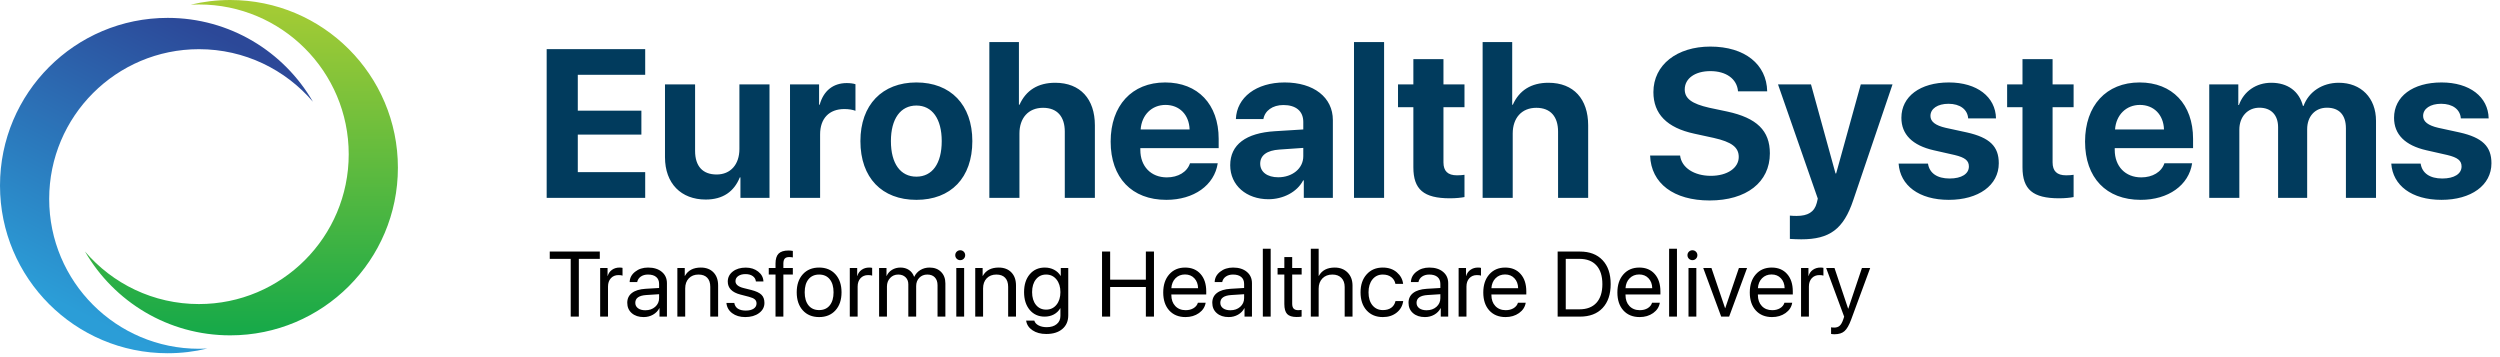
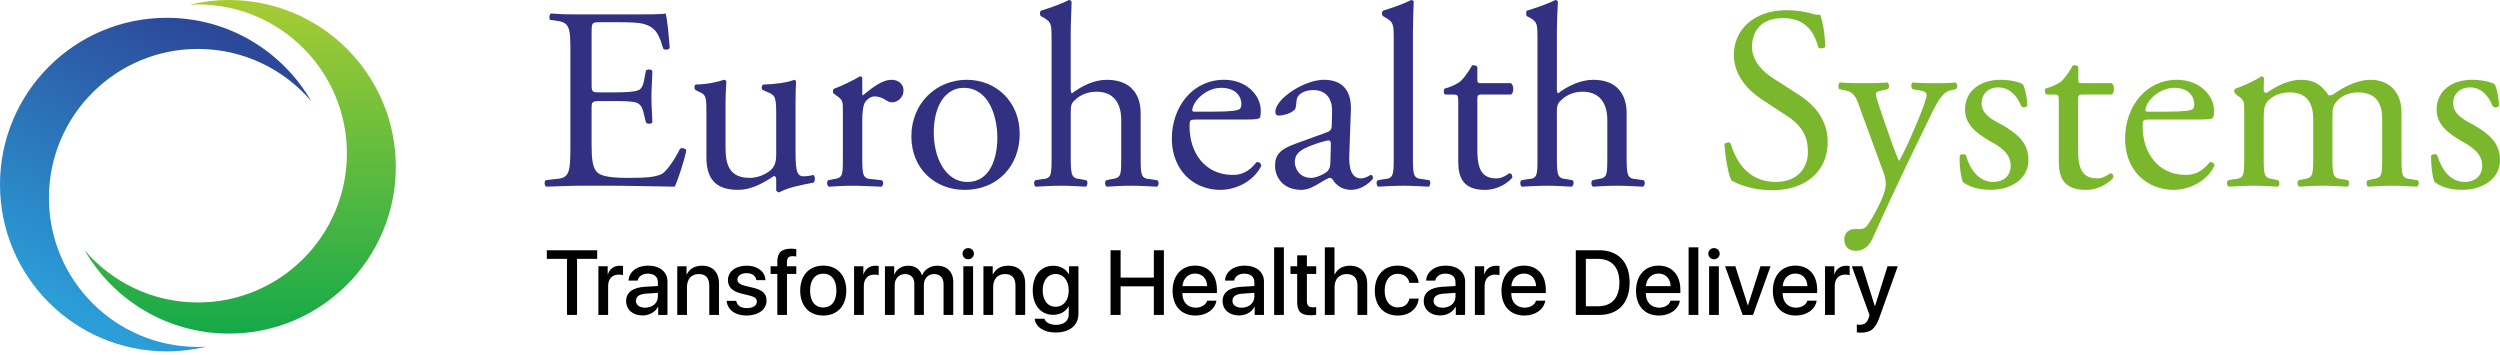
- <svg xmlns="http://www.w3.org/2000/svg" width="379" height="54" viewBox="0 0 379 54" fill="none">
-   <path d="M97.812 26.094L87.594 26.094V20.406L97.234 20.406V16.781L87.594 16.781V11.344L97.812 11.344V7.453L82.875 7.453V30L97.812 30V26.094ZM116.656 12.797H112.094V22.594C112.094 24.922 110.766 26.453 108.641 26.453C106.531 26.453 105.375 25.203 105.375 22.875V12.797H100.812V23.828C100.812 27.828 103.266 30.25 106.984 30.25C109.594 30.25 111.281 29.047 112.156 26.891H112.25V30L116.656 30V12.797ZM119.766 30H124.328V20.375C124.328 17.969 125.688 16.531 128 16.531C128.672 16.531 129.297 16.641 129.688 16.797V12.766C129.359 12.656 128.891 12.594 128.359 12.594C126.328 12.594 124.844 13.75 124.266 15.875H124.172V12.797H119.766V30ZM138.922 30.297C144.141 30.297 147.406 26.969 147.406 21.391C147.406 15.875 144.109 12.5 138.922 12.5C133.75 12.5 130.438 15.891 130.438 21.391C130.438 26.953 133.703 30.297 138.922 30.297ZM138.922 26.781C136.516 26.781 135.062 24.812 135.062 21.391C135.062 18.016 136.516 16 138.922 16C141.312 16 142.766 18 142.766 21.391C142.766 24.812 141.328 26.781 138.922 26.781ZM149.984 30H154.547V20.234C154.547 17.922 155.875 16.344 158.125 16.344C160.297 16.344 161.422 17.703 161.422 19.953V30H165.984V19C165.984 15.016 163.781 12.547 159.969 12.547C157.344 12.547 155.531 13.703 154.562 15.875H154.469V6.375L149.984 6.375V30ZM176.688 15.906C178.797 15.906 180.266 17.375 180.344 19.625H172.922C173.078 17.422 174.609 15.906 176.688 15.906ZM180.406 24.75C179.969 26.078 178.609 26.891 176.891 26.891C174.484 26.891 172.875 25.219 172.875 22.734V22.453L184.75 22.453V21.047C184.75 15.812 181.594 12.5 176.641 12.5C171.594 12.5 168.375 16 168.375 21.469C168.375 26.938 171.578 30.297 176.812 30.297C181 30.297 184.109 28.078 184.609 24.75L180.406 24.75ZM193.781 26.875C192.125 26.875 191.047 26.078 191.047 24.812C191.047 23.547 192.062 22.797 193.969 22.672L197.578 22.422V23.688C197.578 25.562 195.891 26.875 193.781 26.875ZM192.297 30.203C194.5 30.203 196.625 29.141 197.562 27.344H197.656V30H202.062V18.203C202.062 14.766 199.172 12.5 194.75 12.5C190.453 12.5 187.484 14.766 187.359 18.047H191.531C191.75 16.797 192.906 15.922 194.562 15.922C196.438 15.922 197.578 16.828 197.578 18.484V19.625L193.281 19.891C188.891 20.156 186.5 21.922 186.5 25.047C186.5 28.125 188.984 30.203 192.297 30.203ZM205.266 30H209.828V6.375L205.266 6.375V30ZM214.266 8.969V12.797H211.938V16.25H214.266V25.359C214.266 28.719 215.828 30.062 219.812 30.062C220.734 30.062 221.547 29.969 222.016 29.875V26.5C221.734 26.547 221.281 26.578 220.875 26.578C219.484 26.578 218.828 25.938 218.828 24.609V16.25H222.016V12.797L218.828 12.797V8.969H214.266ZM224.766 30H229.328V20.234C229.328 17.922 230.656 16.344 232.906 16.344C235.078 16.344 236.203 17.703 236.203 19.953V30H240.766V19C240.766 15.016 238.562 12.547 234.75 12.547C232.125 12.547 230.312 13.703 229.344 15.875H229.25V6.375L224.766 6.375V30ZM250.156 23.578C250.297 27.812 253.75 30.391 259.172 30.391C264.766 30.391 268.312 27.625 268.312 23.25C268.312 19.812 266.344 17.875 261.828 16.906L259.094 16.328C256.5 15.734 255.406 14.953 255.406 13.562C255.406 11.891 256.969 10.781 259.297 10.781C261.656 10.781 263.328 11.938 263.484 13.844H267.906C267.828 9.766 264.531 7.062 259.281 7.062C254.25 7.062 250.656 9.812 250.656 13.969C250.656 17.266 252.703 19.375 256.859 20.266L259.797 20.906C262.516 21.516 263.594 22.328 263.594 23.797C263.594 25.453 261.875 26.656 259.359 26.656C256.859 26.656 254.922 25.438 254.703 23.578H250.156ZM273.078 36.281C277.375 36.281 279.484 34.734 280.953 30.344L286.906 12.797L282.094 12.797L278.359 26.297H278.266L274.547 12.797L269.547 12.797L275.578 30.109L275.422 30.766C275.062 32.141 274.078 32.734 272.375 32.734C272.188 32.734 271.5 32.719 271.344 32.688V36.219C271.516 36.25 272.906 36.281 273.078 36.281ZM288.25 17.859C288.25 20.375 289.922 22.047 293.156 22.781L296.328 23.5C297.891 23.875 298.484 24.344 298.484 25.234C298.484 26.359 297.375 27.062 295.562 27.062C293.672 27.062 292.5 26.25 292.281 24.797L287.828 24.797C288.062 28.109 290.906 30.297 295.438 30.297C299.938 30.297 303.016 28.094 303.016 24.75C303.016 22.188 301.641 20.859 298.188 20.078L294.953 19.375C293.406 19.016 292.656 18.438 292.656 17.578C292.656 16.469 293.75 15.734 295.391 15.734C297.141 15.734 298.281 16.594 298.375 17.953H302.594C302.531 14.672 299.703 12.5 295.453 12.5C291.094 12.5 288.25 14.625 288.25 17.859ZM306.609 8.969V12.797H304.281V16.25H306.609V25.359C306.609 28.719 308.172 30.062 312.156 30.062C313.078 30.062 313.891 29.969 314.359 29.875V26.5C314.078 26.547 313.625 26.578 313.219 26.578C311.828 26.578 311.172 25.938 311.172 24.609V16.25L314.359 16.25V12.797H311.172V8.969L306.609 8.969ZM324.406 15.906C326.516 15.906 327.984 17.375 328.062 19.625H320.641C320.797 17.422 322.328 15.906 324.406 15.906ZM328.125 24.75C327.688 26.078 326.328 26.891 324.609 26.891C322.203 26.891 320.594 25.219 320.594 22.734V22.453H332.469V21.047C332.469 15.812 329.312 12.5 324.359 12.5C319.312 12.5 316.094 16 316.094 21.469C316.094 26.938 319.297 30.297 324.531 30.297C328.719 30.297 331.828 28.078 332.328 24.75H328.125ZM334.922 30L339.484 30V19.656C339.484 17.703 340.734 16.328 342.531 16.328C344.297 16.328 345.359 17.438 345.359 19.281V30H349.766V19.594C349.766 17.641 350.969 16.328 352.766 16.328C354.625 16.328 355.641 17.438 355.641 19.453V30L360.203 30V18.312C360.203 14.844 357.938 12.547 354.562 12.547C352.062 12.547 350 13.906 349.219 16.062H349.125C348.547 13.812 346.797 12.547 344.328 12.547C342.031 12.547 340.156 13.844 339.422 15.922H339.328V12.797H334.922V30ZM362.938 17.859C362.938 20.375 364.609 22.047 367.844 22.781L371.016 23.5C372.578 23.875 373.172 24.344 373.172 25.234C373.172 26.359 372.062 27.062 370.25 27.062C368.359 27.062 367.188 26.25 366.969 24.797H362.516C362.75 28.109 365.594 30.297 370.125 30.297C374.625 30.297 377.703 28.094 377.703 24.75C377.703 22.188 376.328 20.859 372.875 20.078L369.641 19.375C368.094 19.016 367.344 18.438 367.344 17.578C367.344 16.469 368.438 15.734 370.078 15.734C371.828 15.734 372.969 16.594 373.062 17.953H377.281C377.219 14.672 374.391 12.5 370.141 12.5C365.781 12.5 362.938 14.625 362.938 17.859Z" fill="#013B5D" />
-   <path fill-rule="evenodd" clip-rule="evenodd" d="M47.442 15.427C43.277 10.549 37.082 7.456 30.165 7.456C17.624 7.456 7.457 17.623 7.457 30.164C7.457 42.706 17.624 52.873 30.165 52.873C30.586 52.873 31.005 52.861 31.42 52.839C29.496 53.304 27.487 53.551 25.42 53.551C11.381 53.551 0 42.17 0 28.131C0 14.092 11.381 2.711 25.42 2.711C34.831 2.711 43.047 7.826 47.442 15.427Z" fill="url(#paint0_linear)" />
-   <path fill-rule="evenodd" clip-rule="evenodd" d="M12.88 38.123C17.045 43.002 23.24 46.095 30.157 46.095C42.699 46.095 52.866 35.928 52.866 23.386C52.866 10.845 42.699 0.678 30.157 0.678C29.736 0.678 29.318 0.69 28.902 0.712C30.826 0.247 32.836 -8.01086e-05 34.903 -8.01086e-05C48.941 -8.01086e-05 60.322 11.381 60.322 25.42C60.322 39.459 48.941 50.839 34.903 50.839C25.491 50.839 17.274 45.724 12.88 38.123Z" fill="url(#paint1_linear)" />
-   <path d="M87.751 48H86.52V39.243H83.342V38.136H90.93V39.243H87.751V48ZM90.984 48V40.631H92.106V41.827H92.133C92.242 41.44 92.459 41.132 92.782 40.904C93.106 40.676 93.484 40.562 93.917 40.562C94.104 40.562 94.257 40.578 94.375 40.61V41.786C94.247 41.731 94.042 41.704 93.76 41.704C93.281 41.704 92.896 41.864 92.605 42.183C92.317 42.502 92.174 42.921 92.174 43.44V48H90.984ZM97.834 47.036C98.436 47.036 98.932 46.863 99.324 46.517C99.721 46.166 99.919 45.726 99.919 45.197V44.602L97.991 44.726C96.87 44.794 96.31 45.188 96.31 45.908C96.31 46.25 96.446 46.523 96.72 46.728C96.998 46.934 97.369 47.036 97.834 47.036ZM97.581 48.068C96.834 48.068 96.232 47.87 95.776 47.474C95.321 47.077 95.093 46.553 95.093 45.901C95.093 45.268 95.33 44.771 95.804 44.411C96.278 44.047 96.961 43.837 97.855 43.782L99.919 43.659V43.044C99.919 42.588 99.773 42.237 99.481 41.991C99.19 41.745 98.773 41.622 98.231 41.622C97.802 41.622 97.44 41.725 97.144 41.93C96.852 42.135 96.67 42.41 96.597 42.757H95.455C95.473 42.137 95.749 41.617 96.282 41.198C96.815 40.774 97.469 40.562 98.244 40.562C99.115 40.562 99.81 40.779 100.329 41.212C100.849 41.64 101.108 42.217 101.108 42.941V48H99.981V46.722H99.953C99.743 47.132 99.424 47.46 98.996 47.706C98.568 47.948 98.096 48.068 97.581 48.068ZM102.688 48V40.631H103.809V41.827H103.836C104.305 40.984 105.107 40.562 106.242 40.562C107.053 40.562 107.694 40.806 108.163 41.294C108.632 41.777 108.867 42.438 108.867 43.276V48H107.678V43.481C107.678 42.88 107.523 42.42 107.213 42.101C106.908 41.782 106.465 41.622 105.887 41.622C105.281 41.622 104.793 41.813 104.424 42.196C104.059 42.579 103.877 43.087 103.877 43.721V48H102.688ZM110.33 42.688C110.33 42.069 110.583 41.56 111.089 41.164C111.599 40.768 112.256 40.569 113.058 40.569C113.805 40.569 114.432 40.77 114.938 41.171C115.448 41.567 115.715 42.069 115.737 42.675H114.596C114.559 42.328 114.4 42.055 114.117 41.855C113.835 41.654 113.468 41.554 113.017 41.554C112.561 41.554 112.194 41.652 111.916 41.848C111.638 42.044 111.499 42.303 111.499 42.627C111.499 43.119 111.914 43.468 112.743 43.673L113.864 43.953C114.607 44.14 115.129 44.382 115.43 44.678C115.735 44.969 115.888 45.384 115.888 45.922C115.888 46.551 115.614 47.066 115.067 47.467C114.525 47.868 113.828 48.068 112.976 48.068C112.183 48.068 111.524 47.872 111 47.48C110.476 47.084 110.184 46.567 110.125 45.929L111.321 45.929C111.381 46.302 111.558 46.59 111.854 46.79C112.155 46.986 112.556 47.084 113.058 47.084C113.559 47.084 113.955 46.988 114.247 46.797C114.543 46.601 114.691 46.337 114.691 46.004C114.691 45.744 114.605 45.539 114.432 45.389C114.258 45.234 113.962 45.102 113.543 44.992L112.251 44.657C110.97 44.325 110.33 43.668 110.33 42.688ZM117.569 48V41.615H116.544V40.631H117.569V39.947C117.569 39.264 117.724 38.765 118.034 38.45C118.349 38.136 118.848 37.978 119.531 37.978C119.75 37.978 119.971 37.999 120.194 38.04V39.024C120.026 38.988 119.841 38.97 119.641 38.97C119.331 38.97 119.107 39.047 118.971 39.202C118.834 39.352 118.763 39.601 118.759 39.947V40.631H120.194V41.615H118.759V48H117.569ZM126.654 47.05C126.039 47.729 125.214 48.068 124.18 48.068C123.145 48.068 122.32 47.729 121.705 47.05C121.09 46.371 120.782 45.459 120.782 44.315C120.782 43.172 121.09 42.26 121.705 41.581C122.32 40.902 123.145 40.562 124.18 40.562C125.214 40.562 126.039 40.902 126.654 41.581C127.27 42.26 127.577 43.172 127.577 44.315C127.577 45.459 127.27 46.371 126.654 47.05ZM124.18 47.009C124.868 47.009 125.403 46.772 125.786 46.298C126.174 45.819 126.367 45.158 126.367 44.315C126.367 43.468 126.174 42.807 125.786 42.333C125.403 41.859 124.868 41.622 124.18 41.622C123.492 41.622 122.954 41.861 122.566 42.34C122.184 42.814 121.992 43.472 121.992 44.315C121.992 45.158 122.186 45.819 122.573 46.298C122.961 46.772 123.496 47.009 124.18 47.009ZM128.828 48V40.631H129.949V41.827H129.977C130.086 41.44 130.302 41.132 130.626 40.904C130.95 40.676 131.328 40.562 131.761 40.562C131.948 40.562 132.1 40.578 132.219 40.61V41.786C132.091 41.731 131.886 41.704 131.604 41.704C131.125 41.704 130.74 41.864 130.448 42.183C130.161 42.502 130.018 42.921 130.018 43.44V48H128.828ZM133.271 48V40.631H134.393V41.827H134.42C134.593 41.435 134.864 41.128 135.233 40.904C135.607 40.676 136.033 40.562 136.512 40.562C137.008 40.562 137.437 40.683 137.797 40.925C138.157 41.166 138.417 41.51 138.576 41.957H138.604C138.813 41.52 139.123 41.178 139.533 40.932C139.943 40.685 140.406 40.562 140.921 40.562C141.65 40.562 142.231 40.781 142.664 41.219C143.102 41.656 143.32 42.24 143.32 42.969V48H142.131V43.242C142.131 42.732 141.994 42.335 141.721 42.053C141.452 41.766 141.071 41.622 140.579 41.622C140.087 41.622 139.681 41.786 139.362 42.114C139.048 42.442 138.891 42.859 138.891 43.365V48H137.701V43.099C137.701 42.652 137.56 42.294 137.277 42.025C136.999 41.757 136.63 41.622 136.17 41.622C135.678 41.622 135.27 41.795 134.946 42.142C134.623 42.483 134.461 42.912 134.461 43.427V48H133.271ZM144.975 48V40.631H146.164V48H144.975ZM145.569 39.441C145.364 39.441 145.187 39.368 145.036 39.223C144.89 39.072 144.817 38.895 144.817 38.69C144.817 38.48 144.89 38.302 145.036 38.156C145.187 38.01 145.364 37.938 145.569 37.938C145.779 37.938 145.957 38.01 146.103 38.156C146.248 38.302 146.321 38.48 146.321 38.69C146.321 38.895 146.248 39.072 146.103 39.223C145.957 39.368 145.779 39.441 145.569 39.441ZM147.846 48V40.631H148.967V41.827H148.994C149.464 40.984 150.266 40.562 151.4 40.562C152.212 40.562 152.852 40.806 153.321 41.294C153.791 41.777 154.025 42.438 154.025 43.276V48H152.836V43.481C152.836 42.88 152.681 42.42 152.371 42.101C152.066 41.782 151.624 41.622 151.045 41.622C150.439 41.622 149.951 41.813 149.582 42.196C149.217 42.579 149.035 43.087 149.035 43.721V48H147.846ZM158.592 46.94C159.239 46.94 159.761 46.697 160.157 46.209C160.558 45.717 160.759 45.077 160.759 44.288C160.759 43.495 160.558 42.852 160.157 42.36C159.761 41.868 159.239 41.622 158.592 41.622C157.949 41.622 157.434 41.866 157.047 42.353C156.66 42.837 156.466 43.481 156.466 44.288C156.466 45.09 156.66 45.733 157.047 46.216C157.434 46.699 157.949 46.94 158.592 46.94ZM158.612 50.632C157.778 50.632 157.083 50.445 156.527 50.071C155.971 49.702 155.65 49.212 155.563 48.602H156.801C156.887 48.907 157.099 49.148 157.437 49.326C157.778 49.508 158.193 49.6 158.681 49.6C159.319 49.6 159.825 49.445 160.198 49.135C160.572 48.829 160.759 48.415 160.759 47.891V46.735H160.731C160.499 47.136 160.175 47.449 159.761 47.672C159.346 47.891 158.881 48 158.366 48C157.432 48 156.678 47.66 156.104 46.981C155.534 46.298 155.249 45.4 155.249 44.288C155.249 43.162 155.536 42.26 156.11 41.581C156.685 40.902 157.446 40.562 158.394 40.562C158.913 40.562 159.38 40.672 159.795 40.891C160.214 41.109 160.547 41.422 160.793 41.827H160.813V40.631H161.948V47.795C161.948 48.675 161.65 49.367 161.053 49.873C160.46 50.379 159.647 50.632 158.612 50.632ZM174.943 48H173.713V43.509H168.299V48H167.068V38.136H168.299V42.401H173.713V38.136H174.943V48ZM179.646 41.608C179.068 41.608 178.587 41.8 178.204 42.183C177.826 42.565 177.616 43.069 177.575 43.693H181.629C181.615 43.069 181.426 42.565 181.062 42.183C180.701 41.8 180.23 41.608 179.646 41.608ZM181.602 45.895H182.777C182.677 46.528 182.34 47.05 181.766 47.46C181.191 47.866 180.51 48.068 179.722 48.068C178.687 48.068 177.865 47.733 177.254 47.063C176.648 46.394 176.345 45.487 176.345 44.343C176.345 43.199 176.648 42.283 177.254 41.595C177.86 40.907 178.664 40.562 179.667 40.562C180.651 40.562 181.431 40.888 182.005 41.54C182.579 42.187 182.866 43.067 182.866 44.179V44.644H177.575V44.712C177.575 45.414 177.773 45.974 178.17 46.394C178.566 46.813 179.093 47.023 179.749 47.023C180.209 47.023 180.606 46.922 180.938 46.722C181.276 46.517 181.497 46.241 181.602 45.895ZM186.523 47.036C187.125 47.036 187.622 46.863 188.014 46.517C188.41 46.166 188.608 45.726 188.608 45.197V44.602L186.681 44.726C185.56 44.794 184.999 45.188 184.999 45.908C184.999 46.25 185.136 46.523 185.409 46.728C185.687 46.934 186.059 47.036 186.523 47.036ZM186.271 48.068C185.523 48.068 184.922 47.87 184.466 47.474C184.01 47.077 183.782 46.553 183.782 45.901C183.782 45.268 184.019 44.771 184.493 44.411C184.967 44.047 185.651 43.837 186.544 43.782L188.608 43.659V43.044C188.608 42.588 188.463 42.237 188.171 41.991C187.879 41.745 187.462 41.622 186.92 41.622C186.492 41.622 186.129 41.725 185.833 41.93C185.541 42.135 185.359 42.41 185.286 42.757H184.145C184.163 42.137 184.438 41.617 184.972 41.198C185.505 40.774 186.159 40.562 186.934 40.562C187.804 40.562 188.499 40.779 189.019 41.212C189.538 41.64 189.798 42.217 189.798 42.941V48H188.67V46.722H188.643C188.433 47.132 188.114 47.46 187.686 47.706C187.257 47.948 186.785 48.068 186.271 48.068ZM191.445 48V37.705H192.635V48H191.445ZM194.706 38.97L195.896 38.97V40.631L197.331 40.631V41.615L195.896 41.615V46.038C195.896 46.375 195.968 46.624 196.114 46.783C196.265 46.943 196.497 47.023 196.812 47.023C197.017 47.023 197.188 47.011 197.324 46.988V47.993C197.151 48.034 196.896 48.055 196.559 48.055C195.893 48.055 195.417 47.904 195.13 47.603C194.847 47.298 194.706 46.792 194.706 46.086V41.615H193.681V40.631H194.706V38.97ZM198.719 48V37.705H199.908V41.827H199.936C200.4 40.984 201.202 40.562 202.342 40.562C203.148 40.562 203.8 40.813 204.297 41.315C204.794 41.816 205.042 42.477 205.042 43.297V48H203.853V43.509C203.853 42.921 203.686 42.461 203.354 42.128C203.025 41.791 202.57 41.622 201.986 41.622C201.362 41.622 200.858 41.818 200.476 42.21C200.097 42.602 199.908 43.119 199.908 43.762V48L198.719 48ZM212.712 43.03H211.543C211.465 42.616 211.26 42.278 210.928 42.019C210.595 41.754 210.162 41.622 209.629 41.622C208.982 41.622 208.46 41.868 208.063 42.36C207.667 42.852 207.469 43.504 207.469 44.315C207.469 45.145 207.667 45.801 208.063 46.284C208.465 46.767 208.991 47.009 209.643 47.009C210.158 47.009 210.579 46.893 210.907 46.66C211.24 46.423 211.456 46.084 211.557 45.642H212.726C212.625 46.366 212.293 46.952 211.728 47.398C211.167 47.845 210.47 48.068 209.636 48.068C208.615 48.068 207.797 47.731 207.182 47.057C206.566 46.378 206.259 45.464 206.259 44.315C206.259 43.185 206.566 42.278 207.182 41.595C207.797 40.907 208.61 40.562 209.622 40.562C210.493 40.562 211.206 40.804 211.762 41.287C212.318 41.766 212.634 42.347 212.712 43.03ZM216.273 47.036C216.875 47.036 217.372 46.863 217.764 46.517C218.16 46.166 218.358 45.726 218.358 45.197V44.602L216.431 44.726C215.31 44.794 214.749 45.188 214.749 45.908C214.749 46.25 214.886 46.523 215.159 46.728C215.437 46.934 215.809 47.036 216.273 47.036ZM216.021 48.068C215.273 48.068 214.672 47.87 214.216 47.474C213.76 47.077 213.532 46.553 213.532 45.901C213.532 45.268 213.769 44.771 214.243 44.411C214.717 44.047 215.401 43.837 216.294 43.782L218.358 43.659V43.044C218.358 42.588 218.213 42.237 217.921 41.991C217.629 41.745 217.212 41.622 216.67 41.622C216.242 41.622 215.879 41.725 215.583 41.93C215.291 42.135 215.109 42.41 215.036 42.757H213.895C213.913 42.137 214.188 41.617 214.722 41.198C215.255 40.774 215.909 40.562 216.684 40.562C217.554 40.562 218.249 40.779 218.769 41.212C219.288 41.64 219.548 42.217 219.548 42.941V48H218.42V46.722H218.393C218.183 47.132 217.864 47.46 217.436 47.706C217.007 47.948 216.535 48.068 216.021 48.068ZM221.127 48V40.631H222.248V41.827H222.275C222.385 41.44 222.601 41.132 222.925 40.904C223.248 40.676 223.627 40.562 224.06 40.562C224.246 40.562 224.399 40.578 224.518 40.61V41.786C224.39 41.731 224.185 41.704 223.902 41.704C223.424 41.704 223.039 41.864 222.747 42.183C222.46 42.502 222.316 42.921 222.316 43.44V48H221.127ZM228.168 41.608C227.589 41.608 227.108 41.8 226.726 42.183C226.347 42.565 226.138 43.069 226.097 43.693H230.15C230.137 43.069 229.948 42.565 229.583 42.183C229.223 41.8 228.751 41.608 228.168 41.608ZM230.123 45.895H231.299C231.199 46.528 230.861 47.05 230.287 47.46C229.713 47.866 229.032 48.068 228.243 48.068C227.209 48.068 226.386 47.733 225.775 47.063C225.169 46.394 224.866 45.487 224.866 44.343C224.866 43.199 225.169 42.283 225.775 41.595C226.382 40.907 227.186 40.562 228.188 40.562C229.173 40.562 229.952 40.888 230.526 41.54C231.101 42.187 231.388 43.067 231.388 44.179V44.644H226.097V44.712C226.097 45.414 226.295 45.974 226.691 46.394C227.088 46.813 227.614 47.023 228.271 47.023C228.731 47.023 229.127 46.922 229.46 46.722C229.797 46.517 230.018 46.241 230.123 45.895ZM236.139 38.136L239.522 38.136C240.985 38.136 242.127 38.571 242.947 39.441C243.768 40.307 244.178 41.515 244.178 43.065C244.178 44.618 243.768 45.831 242.947 46.701C242.132 47.567 240.99 48 239.522 48H236.139V38.136ZM237.369 39.243V46.893H239.44C240.557 46.893 241.416 46.565 242.018 45.908C242.619 45.247 242.92 44.304 242.92 43.078C242.92 41.843 242.619 40.895 242.018 40.234C241.421 39.574 240.562 39.243 239.44 39.243H237.369ZM248.498 41.608C247.919 41.608 247.438 41.8 247.056 42.183C246.677 42.565 246.468 43.069 246.427 43.693H250.48C250.467 43.069 250.278 42.565 249.913 42.183C249.553 41.8 249.081 41.608 248.498 41.608ZM250.453 45.895H251.629C251.529 46.528 251.191 47.05 250.617 47.46C250.043 47.866 249.362 48.068 248.573 48.068C247.539 48.068 246.716 47.733 246.105 47.063C245.499 46.394 245.196 45.487 245.196 44.343C245.196 43.199 245.499 42.283 246.105 41.595C246.712 40.907 247.516 40.562 248.519 40.562C249.503 40.562 250.282 40.888 250.856 41.54C251.431 42.187 251.718 43.067 251.718 44.179V44.644H246.427V44.712C246.427 45.414 246.625 45.974 247.021 46.394C247.418 46.813 247.944 47.023 248.601 47.023C249.061 47.023 249.457 46.922 249.79 46.722C250.127 46.517 250.348 46.241 250.453 45.895ZM253.037 48V37.705H254.227V48H253.037ZM255.977 48V40.631H257.166V48H255.977ZM256.571 39.441C256.366 39.441 256.188 39.368 256.038 39.223C255.892 39.072 255.819 38.895 255.819 38.69C255.819 38.48 255.892 38.302 256.038 38.156C256.188 38.01 256.366 37.938 256.571 37.938C256.781 37.938 256.959 38.01 257.104 38.156C257.25 38.302 257.323 38.48 257.323 38.69C257.323 38.895 257.25 39.072 257.104 39.223C256.959 39.368 256.781 39.441 256.571 39.441ZM264.856 40.631L262.136 48H260.933L258.212 40.631H259.456L261.521 46.715H261.548L263.619 40.631H264.856ZM268.568 41.608C267.99 41.608 267.509 41.8 267.126 42.183C266.748 42.565 266.538 43.069 266.497 43.693H270.551C270.537 43.069 270.348 42.565 269.983 42.183C269.623 41.8 269.152 41.608 268.568 41.608ZM270.523 45.895H271.699C271.599 46.528 271.262 47.05 270.688 47.46C270.113 47.866 269.432 48.068 268.644 48.068C267.609 48.068 266.786 47.733 266.176 47.063C265.57 46.394 265.267 45.487 265.267 44.343C265.267 43.199 265.57 42.283 266.176 41.595C266.782 40.907 267.586 40.562 268.589 40.562C269.573 40.562 270.353 40.888 270.927 41.54C271.501 42.187 271.788 43.067 271.788 44.179V44.644H266.497V44.712C266.497 45.414 266.695 45.974 267.092 46.394C267.488 46.813 268.015 47.023 268.671 47.023C269.131 47.023 269.528 46.922 269.86 46.722C270.198 46.517 270.419 46.241 270.523 45.895ZM273.039 48V40.631H274.16V41.827H274.188C274.297 41.44 274.513 41.132 274.837 40.904C275.16 40.676 275.539 40.562 275.972 40.562C276.159 40.562 276.311 40.578 276.43 40.61V41.786C276.302 41.731 276.097 41.704 275.814 41.704C275.336 41.704 274.951 41.864 274.659 42.183C274.372 42.502 274.229 42.921 274.229 43.44V48H273.039ZM278.111 50.673C277.934 50.673 277.76 50.657 277.592 50.625V49.62C277.729 49.648 277.89 49.661 278.077 49.661C278.419 49.661 278.692 49.568 278.897 49.381C279.103 49.199 279.28 48.886 279.431 48.444L279.574 48.007L276.847 40.631H278.111L280.176 46.79H280.203L282.268 40.631H283.519L280.634 48.451C280.319 49.303 279.982 49.887 279.622 50.201C279.267 50.516 278.763 50.673 278.111 50.673Z" fill="black" />
+ <svg xmlns="http://www.w3.org/2000/svg" width="381" height="54" viewBox="0 0 381 54" fill="none">
+   <path d="M86.932 8.082C86.932 4.014 86.84 3.388 84.512 3.118L83.874 3.038C83.633 2.897 83.716 2.199 83.957 2.053C85.657 2.199 87.021 2.199 88.62 2.199H96.108C98.649 2.199 100.997 2.199 101.434 2.053C101.684 2.702 101.928 5.587 102.065 7.321C101.931 7.58 101.273 7.666 101.084 7.433C100.495 5.518 100.079 4.157 98.063 3.643C97.225 3.425 95.964 3.388 94.216 3.388H91.379C90.162 3.388 90.162 3.511 90.162 4.99V12.951C90.162 14.077 90.314 14.077 91.486 14.077H93.757C95.462 14.077 96.659 13.979 97.139 13.798C97.598 13.655 97.902 13.388 98.121 12.415L98.442 10.752C98.649 10.52 99.278 10.52 99.418 10.835C99.418 11.812 99.278 13.325 99.278 14.846C99.278 16.239 99.418 17.76 99.418 18.636C99.278 18.929 98.649 18.929 98.442 18.668L98.06 17.106C97.9 16.402 97.595 15.797 96.843 15.601C96.277 15.466 95.362 15.4 93.754 15.4H91.483C90.311 15.4 90.159 15.466 90.159 16.48V22.067C90.159 24.203 90.311 25.501 90.937 26.184C91.391 26.655 92.252 27.112 95.729 27.112C98.787 27.112 99.903 26.956 100.848 26.517C101.526 26.133 102.591 24.714 103.642 22.676C103.88 22.478 104.471 22.607 104.595 22.905C104.328 24.329 103.343 27.396 102.829 28.447C99.237 28.389 95.729 28.303 92.252 28.303H88.617C86.929 28.303 85.577 28.389 83.251 28.447C82.956 28.303 82.91 27.729 83.174 27.465L84.431 27.304C86.725 27.186 86.929 26.555 86.929 22.38V8.082H86.932Z" fill="#313081" />
+   <path d="M110.572 22.532C110.572 25.257 111.267 27.109 114.285 27.109C115.347 27.109 116.622 26.658 117.492 25.894C117.985 25.412 118.293 24.835 118.293 23.58V17.106C118.293 14.531 117.985 14.447 116.825 13.979L116.26 13.724C116.007 13.586 116.007 13.026 116.346 12.886C117.942 12.863 120.121 12.567 121.034 12.162C121.195 12.225 121.293 12.294 121.322 12.415C121.27 13.204 121.238 14.447 121.238 15.894V22.532C121.238 25.711 121.322 26.868 122.45 26.868C122.941 26.868 123.481 26.79 123.974 26.655C124.236 26.868 124.276 27.677 123.954 27.832C122.433 28.137 120.119 28.539 118.746 29.32C118.588 29.32 118.376 29.179 118.293 29.024V27.396C118.293 27.008 118.183 26.833 117.939 26.833C116.754 27.6 114.776 28.932 112.487 28.932C108.979 28.932 107.658 27.183 107.658 23.956V17.336C107.658 14.841 107.658 14.442 106.49 13.974L105.984 13.718C105.757 13.511 105.798 12.983 106.036 12.88C107.876 12.857 109.435 12.461 110.325 12.156C110.572 12.219 110.684 12.288 110.696 12.409C110.681 13.104 110.572 13.974 110.572 15.889V22.532Z" fill="#313081" />
+   <path d="M128.454 16.954C128.454 15.398 128.454 15.231 127.412 14.528L127.024 14.229C126.898 14.117 126.898 13.692 127.107 13.517C127.983 13.244 130.102 12.222 131.072 11.625C131.273 11.668 131.408 11.714 131.408 11.918V14.169C131.408 14.407 131.451 14.53 131.506 14.53C132.915 13.391 134.397 12.162 135.893 12.162C136.883 12.162 137.693 12.796 137.693 13.727C137.693 15.065 136.608 15.593 135.962 15.593C135.568 15.593 135.367 15.469 135.08 15.312C134.526 14.921 133.889 14.691 133.323 14.691C132.737 14.691 132.258 15.033 131.916 15.469C131.506 15.989 131.408 17.169 131.408 18.504V23.928C131.408 26.767 131.483 27.275 133.01 27.31L134.4 27.471C134.71 27.68 134.615 28.309 134.337 28.452C132.462 28.395 131.368 28.309 129.927 28.309C128.494 28.309 127.334 28.395 126.309 28.452C126.048 28.309 125.942 27.683 126.206 27.471L126.975 27.31C128.454 27.112 128.454 26.767 128.454 23.928V16.954Z" fill="#313081" />
+   <path d="M155.401 20.416C155.401 25.306 151.996 28.938 147.021 28.938C142.481 28.938 138.893 25.711 138.893 20.781C138.893 15.742 142.677 12.162 147.336 12.162C151.775 12.159 155.401 15.464 155.401 20.416ZM146.874 13.388C144.236 13.388 142.306 15.866 142.306 20.253C142.306 23.816 143.957 27.732 147.44 27.732C150.928 27.732 151.996 24.017 151.996 21.008C151.996 17.652 150.65 13.388 146.874 13.388Z" fill="#313081" />
+   <path d="M160.257 5.983C160.257 3.643 160.231 3.388 159.034 2.673L158.655 2.475C158.434 2.34 158.434 1.746 158.655 1.619C159.622 1.326 161.503 0.712 162.904 0C163.068 0 163.22 0.1 163.306 0.227C163.306 1.458 163.177 3.391 163.177 5.122V13.471C163.177 13.819 163.22 14.177 163.361 14.232C164.793 13.141 166.677 12.162 168.681 12.162C172.456 12.162 173.837 14.531 173.837 17.258V23.925C173.837 26.764 173.9 27.206 175.319 27.307L176.369 27.468C176.68 27.677 176.608 28.306 176.332 28.45C174.882 28.392 173.74 28.306 172.376 28.306C170.923 28.306 169.74 28.392 168.681 28.45C168.362 28.306 168.313 27.68 168.597 27.468L169.353 27.307C170.874 27.109 170.874 26.764 170.874 23.925V18.263C170.874 15.693 169.677 13.979 167.133 13.979C165.781 13.979 164.733 14.447 164.027 15.062C163.309 15.679 163.18 15.863 163.18 17.235V23.925C163.18 26.764 163.309 27.189 164.693 27.307L165.534 27.468C165.841 27.64 165.746 28.306 165.482 28.45C164.271 28.392 163.099 28.306 161.741 28.306C160.329 28.306 159.111 28.392 157.848 28.45C157.547 28.306 157.512 27.68 157.785 27.468L158.781 27.307C160.231 27.203 160.26 26.764 160.26 23.925V5.983H160.257Z" fill="#313081" />
+   <path d="M182.379 18.22C181.316 18.22 181.291 18.26 181.291 19.311C181.291 23.259 183.613 26.655 187.874 26.655C189.183 26.655 190.274 26.242 191.497 24.714C191.905 24.648 192.146 24.867 192.238 25.254C190.906 27.884 188.069 28.935 185.993 28.935C183.415 28.935 181.374 27.743 180.228 26.242C179.06 24.714 178.589 22.906 178.589 21.137C178.589 16.236 181.782 12.159 186.553 12.159C189.973 12.159 192.143 14.528 192.143 16.885C192.143 17.459 192.097 17.726 192.028 17.898C191.905 18.142 191.322 18.22 189.677 18.22H182.379ZM184.796 17.017C187.759 17.017 188.62 16.83 188.902 16.63C189.042 16.494 189.186 16.4 189.186 15.863C189.186 14.798 188.44 13.385 186.097 13.385C183.751 13.385 181.761 15.461 181.698 16.813C181.698 16.813 181.698 17.017 181.977 17.017H184.796Z" fill="#313081" />
+   <path d="M202.287 20.135C202.864 19.911 202.964 19.567 202.964 18.998L203.004 17.163C203.093 15.694 202.568 13.724 200.119 13.724C198.996 13.724 197.598 14.229 197.584 15.464C197.506 16.159 197.506 16.63 197.176 16.83C196.596 17.339 195.511 17.617 194.899 17.617C194.552 17.617 194.362 17.416 194.362 17.066C194.362 15.007 198.824 12.159 201.764 12.159C204.601 12.159 205.993 13.816 205.873 16.81L205.631 23.687C205.568 25.504 205.896 27.186 207.432 27.186C207.848 27.186 208.187 27.008 208.436 26.914C208.614 26.79 208.83 26.655 208.948 26.655C209.128 26.655 209.243 26.868 209.243 27.186C209.243 27.304 207.851 28.935 205.896 28.935C204.939 28.935 203.983 28.542 203.303 27.677C203.171 27.396 202.941 27.106 202.677 27.106C202.404 27.106 201.893 27.468 201.141 27.884C200.271 28.392 199.424 28.935 198.316 28.935C197.147 28.935 196.188 28.579 195.508 27.985C194.761 27.304 194.319 26.337 194.319 25.254C194.319 23.626 195.037 22.73 197.584 21.849L202.287 20.135ZM199.838 27.109C200.607 27.109 201.836 26.52 202.272 26.133C202.752 25.625 202.752 25.085 202.763 24.278L202.826 21.912C202.826 21.507 202.677 21.41 202.476 21.41C202.223 21.41 201.554 21.576 200.825 21.82C198.48 22.61 197.331 23.21 197.331 24.717C197.331 25.412 197.816 27.109 199.838 27.109Z" fill="#313081" />
+   <path d="M215.329 23.925C215.329 26.764 215.401 27.189 216.825 27.307L217.836 27.468C218.068 27.677 217.996 28.306 217.727 28.45C216.397 28.392 215.232 28.306 213.848 28.306C212.441 28.306 211.215 28.392 210.029 28.45C209.779 28.306 209.673 27.68 209.986 27.468L210.896 27.307C212.352 27.189 212.404 26.764 212.404 23.925V5.983C212.404 3.643 212.352 3.388 211.14 2.673L210.804 2.475C210.555 2.34 210.555 1.746 210.804 1.619C211.74 1.326 213.65 0.712 215.065 0C215.203 0 215.364 0.1 215.453 0.227C215.401 1.458 215.329 3.391 215.329 5.122V23.925Z" fill="#313081" />
+   <path d="M225.844 14.405C225.149 14.405 225.149 14.528 225.149 15.361V22.731C225.149 25.053 225.428 27.187 227.997 27.187C228.431 27.187 228.758 27.106 229.071 26.957C229.447 26.836 229.941 26.406 230.064 26.406C230.377 26.406 230.55 26.834 230.446 27.106C229.766 27.884 228.296 28.935 226.289 28.935C222.941 28.935 222.238 26.994 222.238 24.651V15.547C222.238 14.445 222.152 14.405 221.379 14.405H220.208C219.99 14.229 219.978 13.799 220.13 13.517C221.313 13.202 222.269 12.676 222.654 12.32C223.177 11.829 223.92 10.75 224.331 9.975C224.517 9.917 224.988 9.917 225.146 10.198V11.958C225.146 12.673 225.207 12.673 225.864 12.673H230.274C230.785 13.072 230.673 14.163 230.306 14.402H225.844V14.405Z" fill="#313081" />
+   <path d="M234.311 5.983C234.311 3.643 234.311 3.388 233.119 2.673L232.695 2.475C232.56 2.34 232.56 1.746 232.695 1.619C233.694 1.326 235.603 0.712 237.038 0C237.171 0 237.317 0.1 237.423 0.227C237.363 1.458 237.268 3.391 237.268 5.122V13.471C237.268 13.819 237.317 14.177 237.446 14.232C238.867 13.141 240.825 12.162 242.812 12.162C246.553 12.162 247.9 14.531 247.9 17.258V23.925C247.9 26.764 248.023 27.206 249.387 27.307L250.489 27.468C250.771 27.677 250.673 28.306 250.406 28.45C248.959 28.392 247.857 28.306 246.447 28.306C245.014 28.306 243.82 28.392 242.766 28.45C242.502 28.306 242.413 27.68 242.715 27.468L243.47 27.307C244.94 27.109 244.954 26.764 244.954 23.925V18.263C244.954 15.693 243.737 13.979 241.207 13.979C239.855 13.979 238.87 14.447 238.15 15.062C237.423 15.679 237.268 15.863 237.268 17.235V23.925C237.268 26.764 237.363 27.189 238.784 27.307L239.654 27.468C239.915 27.64 239.852 28.306 239.519 28.45C238.371 28.392 237.205 28.306 235.827 28.306C234.374 28.306 233.22 28.392 231.911 28.45C231.69 28.306 231.581 27.68 231.862 27.468L232.832 27.307C234.311 27.203 234.311 26.764 234.311 23.925V5.983Z" fill="#313081" />
+   <path d="M270.084 28.99C266.739 28.99 264.646 27.919 263.888 27.52C263.374 26.656 262.923 23.816 262.803 21.979C263.015 21.66 263.615 21.614 263.75 21.852C264.347 23.885 265.987 27.729 270.621 27.729C273.937 27.729 275.522 25.57 275.522 23.207C275.522 21.479 275.174 19.489 272.312 17.649L268.528 15.174C266.561 13.873 264.238 11.623 264.238 8.347C264.238 4.611 267.198 1.551 272.309 1.551C273.569 1.551 275.019 1.746 276.047 2.053C276.535 2.237 277.072 2.266 277.411 2.266C277.79 3.227 278.16 5.478 278.16 7.155C277.994 7.379 277.302 7.471 277.127 7.233C276.601 5.355 275.519 2.757 271.735 2.757C267.847 2.757 267.006 5.355 267.006 7.152C267.006 9.435 268.921 11.152 270.397 12.036L273.566 14.075C276.067 15.588 278.542 17.864 278.542 21.657C278.551 26.024 275.246 28.99 270.084 28.99Z" fill="#7AB72D" />
+   <path d="M281.069 36.488C281.069 35.455 281.807 34.909 282.683 34.909H283.397C284.046 34.909 284.434 34.631 284.692 34.189C285.869 32.429 286.639 30.766 286.998 29.793C287.11 29.512 287.391 28.659 287.391 28.119C287.391 27.307 287.279 26.836 286.719 25.394L283.604 16.887C282.95 15.03 282.683 14.077 281.296 13.798L280.314 13.586C280.099 13.388 280.127 12.675 280.417 12.566C281.692 12.675 282.898 12.675 284.213 12.675C285.244 12.675 286.366 12.675 287.606 12.566C287.925 12.675 287.991 13.388 287.704 13.586L286.722 13.798C286.145 13.899 285.872 14.077 285.872 14.318C285.872 14.797 286.814 17.416 287.001 18.019L288.275 21.659C288.496 22.291 289.289 24.41 289.421 24.516C289.519 24.41 290.162 23.209 290.902 21.576L292.249 18.466C293.113 16.405 293.616 14.921 293.616 14.45C293.616 14.171 293.397 13.902 292.651 13.801L291.474 13.588C291.213 13.39 291.218 12.678 291.514 12.569C292.812 12.678 293.992 12.678 295.017 12.678C296.019 12.678 296.94 12.678 297.997 12.569C298.339 12.744 298.37 13.39 298.08 13.588L297.428 13.726C296.131 13.982 295.433 15.087 294.086 17.904L291.859 22.48C290.535 25.176 287.291 32.041 285.379 36.336C284.678 37.866 283.713 38.222 282.826 38.222C281.66 38.219 281.069 37.51 281.069 36.488Z" fill="#7AB72D" />
+   <path d="M308.327 12.883C308.674 13.721 308.958 15.027 308.958 16.095C308.82 16.403 308.252 16.463 308.028 16.159C307.353 14.447 306.159 13.322 304.52 13.322C303.004 13.322 301.996 14.318 301.996 15.737C301.996 17.413 303.647 18.26 305.065 18.995C307.193 20.247 309.131 21.571 309.131 24.378C309.131 27.393 306.328 28.932 303.388 28.932C301.58 28.932 300.133 28.496 299.133 27.726C298.832 26.954 298.556 24.973 298.671 23.684C298.875 23.463 299.366 23.451 299.596 23.626C300.222 25.837 301.577 27.729 303.77 27.729C305.209 27.729 306.426 26.914 306.426 25.254C306.426 23.397 304.873 22.38 303.385 21.573C301.063 20.25 299.472 18.889 299.472 16.721C299.472 13.799 301.861 12.159 304.876 12.159C306.541 12.159 307.953 12.567 308.327 12.883Z" fill="#7AB72D" />
+   <path d="M317.446 14.405C316.734 14.405 316.702 14.528 316.702 15.361V22.731C316.702 25.053 316.967 27.187 319.599 27.187C319.978 27.187 320.383 27.106 320.656 26.957C321.015 26.836 321.557 26.406 321.658 26.406C321.991 26.406 322.132 26.834 322.048 27.106C321.345 27.884 319.904 28.935 317.888 28.935C314.469 28.935 313.762 26.994 313.762 24.651V15.547C313.762 14.445 313.708 14.405 312.924 14.405H311.879C311.609 14.229 311.578 13.799 311.701 13.517C312.832 13.202 313.863 12.676 314.225 12.32C314.736 11.829 315.502 10.75 315.896 9.975C316.091 9.917 316.573 9.917 316.734 10.198V11.958C316.734 12.673 316.78 12.673 317.446 12.673H321.847C322.315 13.072 322.232 14.163 321.862 14.402H317.446V14.405Z" fill="#7AB72D" />
+   <path d="M327.606 18.22C326.558 18.22 326.541 18.26 326.541 19.311C326.541 23.259 328.875 26.655 333.122 26.655C334.408 26.655 335.525 26.242 336.768 24.714C337.147 24.648 337.422 24.867 337.503 25.254C336.179 27.884 333.317 28.935 331.255 28.935C328.72 28.935 326.644 27.743 325.485 26.242C324.313 24.714 323.865 22.906 323.865 21.137C323.865 16.236 327.035 12.159 331.769 12.159C335.203 12.159 337.423 14.528 337.423 16.885C337.423 17.459 337.362 17.726 337.273 17.898C337.147 18.142 336.61 18.22 334.925 18.22H327.606ZM330.078 17.017C332.987 17.017 333.894 16.83 334.17 16.63C334.287 16.494 334.408 16.4 334.408 15.863C334.408 14.798 333.641 13.385 331.393 13.385C328.999 13.385 326.992 15.461 326.966 16.813C326.966 16.813 326.966 17.017 327.222 17.017H330.078Z" fill="#7AB72D" />
+   <path d="M363.048 18.14C363.048 15.464 361.859 14.077 359.364 14.077C357.834 14.077 356.593 14.797 356.108 15.464C355.586 16.052 355.462 16.463 355.462 17.847V23.922C355.462 26.761 355.554 27.186 356.995 27.304L357.834 27.465C358.081 27.674 358.023 28.303 357.768 28.447C356.556 28.389 355.385 28.303 353.987 28.303C352.606 28.303 351.506 28.389 350.432 28.447C350.111 28.303 350.03 27.677 350.312 27.465L351.041 27.304C352.482 27.106 352.534 26.761 352.534 23.922V18.14C352.534 15.464 351.362 14.077 348.916 14.077C347.265 14.077 346.163 14.797 345.546 15.464C345.167 15.983 344.991 16.48 344.991 17.726V23.922C344.991 26.761 345.034 27.106 346.436 27.304L347.171 27.465C347.481 27.674 347.423 28.303 347.148 28.447C346.022 28.389 344.914 28.303 343.481 28.303C342.083 28.303 340.912 28.389 339.666 28.447C339.361 28.303 339.272 27.677 339.591 27.465L340.513 27.304C341.997 27.186 342.02 26.761 342.02 23.922V16.954C342.02 15.398 342.02 15.231 340.943 14.528L340.633 14.229C340.435 14.117 340.435 13.692 340.659 13.517C341.581 13.244 343.829 12.222 344.627 11.625C344.75 11.625 344.991 11.714 345.034 11.918C344.991 12.796 344.991 13.388 344.991 13.724C344.991 13.979 345.144 14.169 345.399 14.169C346.898 13.141 348.744 12.162 350.63 12.162C352.689 12.162 353.757 12.885 354.885 14.53C355.215 14.568 355.517 14.447 355.893 14.169C357.452 13.098 359.404 12.162 361.242 12.162C364.42 12.162 365.991 14.367 365.991 17.106V23.925C365.991 26.764 366.045 27.189 367.484 27.307L368.44 27.468C368.701 27.677 368.655 28.306 368.345 28.45C367.099 28.392 365.907 28.306 364.538 28.306C363.082 28.306 361.991 28.392 360.892 28.45C360.642 28.306 360.547 27.68 360.846 27.468L361.532 27.307C363.016 27.109 363.045 26.764 363.045 23.925V18.14H363.048Z" fill="#7AB72D" />
+   <path d="M380.233 12.883C380.586 13.721 380.839 15.027 380.839 16.095C380.678 16.403 380.127 16.463 379.868 16.159C379.216 14.447 378.008 13.322 376.434 13.322C374.87 13.322 373.87 14.318 373.87 15.737C373.87 17.413 375.487 18.26 376.908 18.995C379.018 20.247 380.999 21.571 380.999 24.378C380.999 27.393 378.166 28.932 375.243 28.932C373.385 28.932 371.993 28.496 371.022 27.726C370.675 26.954 370.445 24.973 370.514 23.684C370.718 23.463 371.232 23.451 371.424 23.626C372.108 25.837 373.385 27.729 375.642 27.729C377.06 27.729 378.286 26.914 378.286 25.254C378.286 23.397 376.724 22.38 375.246 21.573C372.949 20.25 371.338 18.889 371.338 16.721C371.338 13.799 373.713 12.159 376.727 12.159C378.375 12.159 379.86 12.567 380.233 12.883Z" fill="#7AB72D" />
+   <path fill-rule="evenodd" clip-rule="evenodd" d="M47.442 15.427C43.277 10.549 37.082 7.457 30.165 7.457C17.624 7.457 7.457 17.623 7.457 30.165C7.457 42.706 17.624 52.873 30.165 52.873C30.586 52.873 31.005 52.862 31.42 52.839C29.496 53.305 27.487 53.551 25.42 53.551C11.381 53.551 0 42.171 0 28.132C0 14.093 11.381 2.712 25.42 2.712C34.831 2.712 43.047 7.826 47.442 15.427Z" fill="url(#paint0_linear)" />
+   <path fill-rule="evenodd" clip-rule="evenodd" d="M12.88 38.123C17.045 43.002 23.24 46.095 30.157 46.095C42.699 46.095 52.866 35.928 52.866 23.387C52.866 10.845 42.699 0.679 30.157 0.679C29.736 0.679 29.318 0.69 28.902 0.713C30.826 0.247 32.836 0 34.903 0C48.941 0 60.322 11.381 60.322 25.42C60.322 39.459 48.941 50.84 34.903 50.84C25.491 50.84 17.274 45.725 12.88 38.123Z" fill="url(#paint1_linear)" />
+   <path d="M87.942 48V39.455H91.012V38.136H83.335V39.455H86.411V48H87.942ZM91.196 48H92.68V43.57C92.68 42.524 93.295 41.848 94.272 41.848C94.566 41.848 94.826 41.889 94.949 41.937V40.549C94.833 40.522 94.648 40.501 94.43 40.501C93.555 40.501 92.871 41 92.639 41.827H92.611V40.576H91.196V48ZM98.326 46.893C97.472 46.893 96.918 46.482 96.918 45.847C96.918 45.19 97.444 44.815 98.456 44.753L100.261 44.63V45.211C100.261 46.188 99.427 46.893 98.326 46.893ZM97.93 48.075C98.941 48.075 99.864 47.569 100.274 46.763H100.309V48H101.724V42.907C101.724 41.438 100.555 40.48 98.743 40.48C97.075 40.48 95.831 41.451 95.79 42.764H97.178C97.308 42.121 97.895 41.704 98.702 41.704C99.693 41.704 100.261 42.169 100.261 43.017V43.591L98.258 43.707C96.426 43.823 95.421 44.575 95.421 45.874C95.421 47.2 96.446 48.075 97.93 48.075ZM103.214 48H104.697V43.714C104.697 42.545 105.367 41.766 106.488 41.766C107.575 41.766 108.095 42.395 108.095 43.523V48H109.578V43.242C109.578 41.533 108.642 40.494 107.001 40.494C105.853 40.494 105.107 40.952 104.656 41.827H104.629V40.576H103.214V48ZM110.938 42.688C110.938 43.714 111.602 44.398 112.941 44.726L114.268 45.054C115.047 45.252 115.341 45.498 115.341 45.97C115.341 46.571 114.76 46.954 113.837 46.954C112.894 46.954 112.319 46.565 112.203 45.853H110.74C110.85 47.193 112.032 48.089 113.762 48.089C115.56 48.089 116.817 47.173 116.817 45.847C116.817 44.753 116.264 44.213 114.767 43.851L113.536 43.557C112.75 43.365 112.381 43.058 112.381 42.606C112.381 42.019 112.941 41.629 113.782 41.629C114.63 41.629 115.197 42.039 115.259 42.695H116.653C116.619 41.403 115.443 40.487 113.816 40.487C112.107 40.487 110.938 41.383 110.938 42.688ZM118.465 48H119.941V41.745H121.356V40.576H119.928V39.94C119.935 39.305 120.188 39.038 120.796 39.038C120.994 39.038 121.199 39.059 121.35 39.093V37.965C121.11 37.924 120.864 37.897 120.598 37.897C119.094 37.897 118.465 38.505 118.465 39.893V40.576H117.439V41.745H118.465V48ZM125.465 48.089C127.611 48.089 128.972 46.626 128.972 44.288C128.972 41.95 127.604 40.48 125.465 40.48C123.325 40.48 121.951 41.957 121.951 44.288C121.951 46.626 123.318 48.089 125.465 48.089ZM125.465 46.858C124.207 46.858 123.455 45.908 123.455 44.288C123.455 42.675 124.207 41.711 125.465 41.711C126.723 41.711 127.468 42.668 127.468 44.288C127.468 45.908 126.723 46.858 125.465 46.858ZM130.161 48H131.645V43.57C131.645 42.524 132.26 41.848 133.237 41.848C133.531 41.848 133.791 41.889 133.914 41.937V40.549C133.798 40.522 133.613 40.501 133.395 40.501C132.52 40.501 131.836 41 131.604 41.827H131.576V40.576H130.161V48ZM134.864 48H136.348V43.447C136.348 42.477 137.004 41.766 137.92 41.766C138.788 41.766 139.342 42.312 139.342 43.174V48H140.798V43.393C140.798 42.442 141.44 41.766 142.35 41.766C143.272 41.766 143.799 42.326 143.799 43.297V48H145.275V42.941C145.275 41.458 144.318 40.494 142.855 40.494C141.796 40.494 140.921 41.041 140.531 41.937H140.497C140.196 41.014 139.451 40.494 138.419 40.494C137.448 40.494 136.648 41 136.307 41.834H136.279V40.576H134.864V48ZM146.813 48H148.297V40.576H146.813V48ZM147.559 39.517C148.037 39.517 148.427 39.134 148.427 38.662C148.427 38.177 148.037 37.808 147.559 37.808C147.08 37.808 146.69 38.177 146.69 38.662C146.69 39.134 147.08 39.517 147.559 39.517ZM149.876 48H151.359V43.714C151.359 42.545 152.029 41.766 153.15 41.766C154.237 41.766 154.757 42.395 154.757 43.523V48H156.24V43.242C156.24 41.533 155.304 40.494 153.663 40.494C152.515 40.494 151.77 40.952 151.318 41.827H151.291V40.576H149.876V48ZM160.875 46.749C159.679 46.749 158.906 45.785 158.906 44.268C158.906 42.743 159.679 41.759 160.875 41.759C162.078 41.759 162.878 42.764 162.878 44.268C162.878 45.765 162.078 46.749 160.875 46.749ZM160.882 50.673C163.021 50.673 164.354 49.579 164.354 47.809V40.576H162.919V41.807H162.892C162.434 40.986 161.572 40.501 160.52 40.501C158.619 40.501 157.389 41.971 157.389 44.261C157.389 46.523 158.633 47.98 160.485 47.98C161.538 47.98 162.413 47.501 162.844 46.701H162.878V47.925C162.878 48.895 162.119 49.511 160.943 49.511C160.034 49.511 159.344 49.148 159.18 48.574H157.683C157.826 49.846 159.098 50.673 160.882 50.673ZM177.377 48V38.136H175.846V42.306H170.78V38.136H169.249V48H170.78V43.632H175.846V48H177.377ZM182.128 41.69C183.208 41.69 183.939 42.456 183.974 43.611H180.207C180.289 42.47 181.062 41.69 182.128 41.69ZM183.967 45.826C183.762 46.476 183.085 46.886 182.224 46.886C181.007 46.886 180.2 46.038 180.2 44.753V44.664H185.457V44.145C185.457 41.895 184.172 40.48 182.135 40.48C180.057 40.48 178.703 41.991 178.703 44.315C178.703 46.64 180.043 48.089 182.196 48.089C183.864 48.089 185.17 47.159 185.382 45.826H183.967ZM189.23 46.893C188.376 46.893 187.822 46.482 187.822 45.847C187.822 45.19 188.349 44.815 189.36 44.753L191.165 44.63V45.211C191.165 46.188 190.331 46.893 189.23 46.893ZM188.834 48.075C189.846 48.075 190.769 47.569 191.179 46.763H191.213V48H192.628V42.907C192.628 41.438 191.459 40.48 189.647 40.48C187.979 40.48 186.735 41.451 186.694 42.764H188.082C188.212 42.121 188.8 41.704 189.606 41.704C190.598 41.704 191.165 42.169 191.165 43.017V43.591L189.162 43.707C187.33 43.823 186.325 44.575 186.325 45.874C186.325 47.2 187.351 48.075 188.834 48.075ZM194.18 48H195.663V37.691L194.18 37.691V48ZM197.693 38.908V40.576H196.668V41.745H197.693V46.045C197.693 47.48 198.268 48.048 199.751 48.048C200.072 48.048 200.421 48.014 200.585 47.973V46.804C200.489 46.817 200.236 46.838 200.079 46.838C199.457 46.838 199.17 46.537 199.17 45.895V41.745H200.592V40.576H199.17V38.908H197.693ZM201.904 48H203.388V43.748C203.388 42.559 204.085 41.766 205.24 41.766C206.327 41.766 206.881 42.435 206.881 43.543V48H208.364V43.256C208.364 41.581 207.387 40.494 205.753 40.494C204.618 40.494 203.853 40.952 203.408 41.827H203.374V37.691H201.904V48ZM216.198 43.112C216.068 41.684 214.893 40.48 212.999 40.48C210.9 40.48 209.52 41.977 209.52 44.288C209.52 46.64 210.907 48.089 213.013 48.089C214.797 48.089 216.041 47.057 216.212 45.505H214.797C214.619 46.373 213.983 46.845 213.02 46.845C211.83 46.845 211.023 45.888 211.023 44.288C211.023 42.73 211.816 41.731 213.013 41.731C214.031 41.731 214.646 42.326 214.783 43.112H216.198ZM219.883 46.893C219.028 46.893 218.475 46.482 218.475 45.847C218.475 45.19 219.001 44.815 220.013 44.753L221.817 44.63V45.211C221.817 46.188 220.983 46.893 219.883 46.893ZM219.486 48.075C220.498 48.075 221.421 47.569 221.831 46.763H221.865V48H223.28V42.907C223.28 41.438 222.111 40.48 220.3 40.48C218.632 40.48 217.388 41.451 217.347 42.764H218.734C218.864 42.121 219.452 41.704 220.259 41.704C221.25 41.704 221.817 42.169 221.817 43.017V43.591L219.814 43.707C217.982 43.823 216.978 44.575 216.978 45.874C216.978 47.2 218.003 48.075 219.486 48.075ZM224.771 48H226.254V43.57C226.254 42.524 226.869 41.848 227.847 41.848C228.141 41.848 228.4 41.889 228.523 41.937V40.549C228.407 40.522 228.223 40.501 228.004 40.501C227.129 40.501 226.445 41 226.213 41.827H226.186V40.576H224.771V48ZM232.249 41.69C233.329 41.69 234.061 42.456 234.095 43.611L230.328 43.611C230.41 42.47 231.183 41.69 232.249 41.69ZM234.088 45.826C233.883 46.476 233.206 46.886 232.345 46.886C231.128 46.886 230.321 46.038 230.321 44.753V44.664L235.578 44.664V44.145C235.578 41.895 234.293 40.48 232.256 40.48C230.178 40.48 228.824 41.991 228.824 44.315C228.824 46.64 230.164 48.089 232.317 48.089C233.985 48.089 235.291 47.159 235.503 45.826H234.088ZM240.151 38.136V48H243.686C246.625 48 248.354 46.168 248.354 43.051C248.354 39.94 246.625 38.136 243.686 38.136H240.151ZM241.683 39.455H243.542C245.634 39.455 246.796 40.74 246.796 43.065C246.796 45.395 245.634 46.674 243.542 46.674H241.683V39.455ZM252.757 41.69C253.837 41.69 254.568 42.456 254.603 43.611H250.836C250.918 42.47 251.69 41.69 252.757 41.69ZM254.596 45.826C254.391 46.476 253.714 46.886 252.853 46.886C251.636 46.886 250.829 46.038 250.829 44.753V44.664H256.086V44.145C256.086 41.895 254.801 40.48 252.764 40.48C250.686 40.48 249.332 41.991 249.332 44.315C249.332 46.64 250.672 48.089 252.825 48.089C254.493 48.089 255.799 47.159 256.011 45.826H254.596ZM257.344 48H258.827V37.691H257.344V48ZM260.468 48H261.951V40.576H260.468V48ZM261.213 39.517C261.691 39.517 262.081 39.134 262.081 38.662C262.081 38.177 261.691 37.808 261.213 37.808C260.734 37.808 260.345 38.177 260.345 38.662C260.345 39.134 260.734 39.517 261.213 39.517ZM269.833 40.576H268.295L266.395 46.537H266.36L264.467 40.576H262.901L265.581 48H267.16L269.833 40.576ZM273.606 41.69C274.687 41.69 275.418 42.456 275.452 43.611H271.686C271.768 42.47 272.54 41.69 273.606 41.69ZM275.445 45.826C275.24 46.476 274.563 46.886 273.702 46.886C272.485 46.886 271.679 46.038 271.679 44.753V44.664H276.936V44.145C276.936 41.895 275.65 40.48 273.613 40.48C271.535 40.48 270.182 41.991 270.182 44.315C270.182 46.64 271.521 48.089 273.675 48.089C275.343 48.089 276.648 47.159 276.86 45.826H275.445ZM278.132 48H279.615V43.57C279.615 42.524 280.23 41.848 281.208 41.848C281.502 41.848 281.762 41.889 281.885 41.937V40.549C281.769 40.522 281.584 40.501 281.365 40.501C280.49 40.501 279.807 41 279.574 41.827H279.547V40.576H278.132V48ZM283.58 50.7C285.098 50.7 285.802 50.126 286.438 48.342L289.22 40.576H287.661L285.754 46.647H285.72L283.812 40.576H282.22L284.913 48.02L284.797 48.403C284.544 49.19 284.154 49.49 283.45 49.49C283.32 49.49 283.088 49.483 282.979 49.456V50.659C283.095 50.68 283.457 50.7 283.58 50.7Z" fill="black" />
  <defs>
-     <linearGradient id="paint0_linear" x1="38.5" y1="8" x2="17" y2="50" gradientUnits="userSpaceOnUse">
+     <linearGradient id="paint0_linear" x1="38.5" y1="8" x2="17" y2="50.001" gradientUnits="userSpaceOnUse">
      <stop stop-color="#2C4898" />
      <stop offset="1" stop-color="#2B9DD7" />
    </linearGradient>
-     <linearGradient id="paint1_linear" x1="36.601" y1="50.839" x2="36.601" y2="-8.01086e-05" gradientUnits="userSpaceOnUse">
+     <linearGradient id="paint1_linear" x1="36.601" y1="50.84" x2="36.601" y2="0" gradientUnits="userSpaceOnUse">
      <stop stop-color="#15A949" />
      <stop offset="1" stop-color="#A7CC34" />
    </linearGradient>
  </defs>
</svg>
